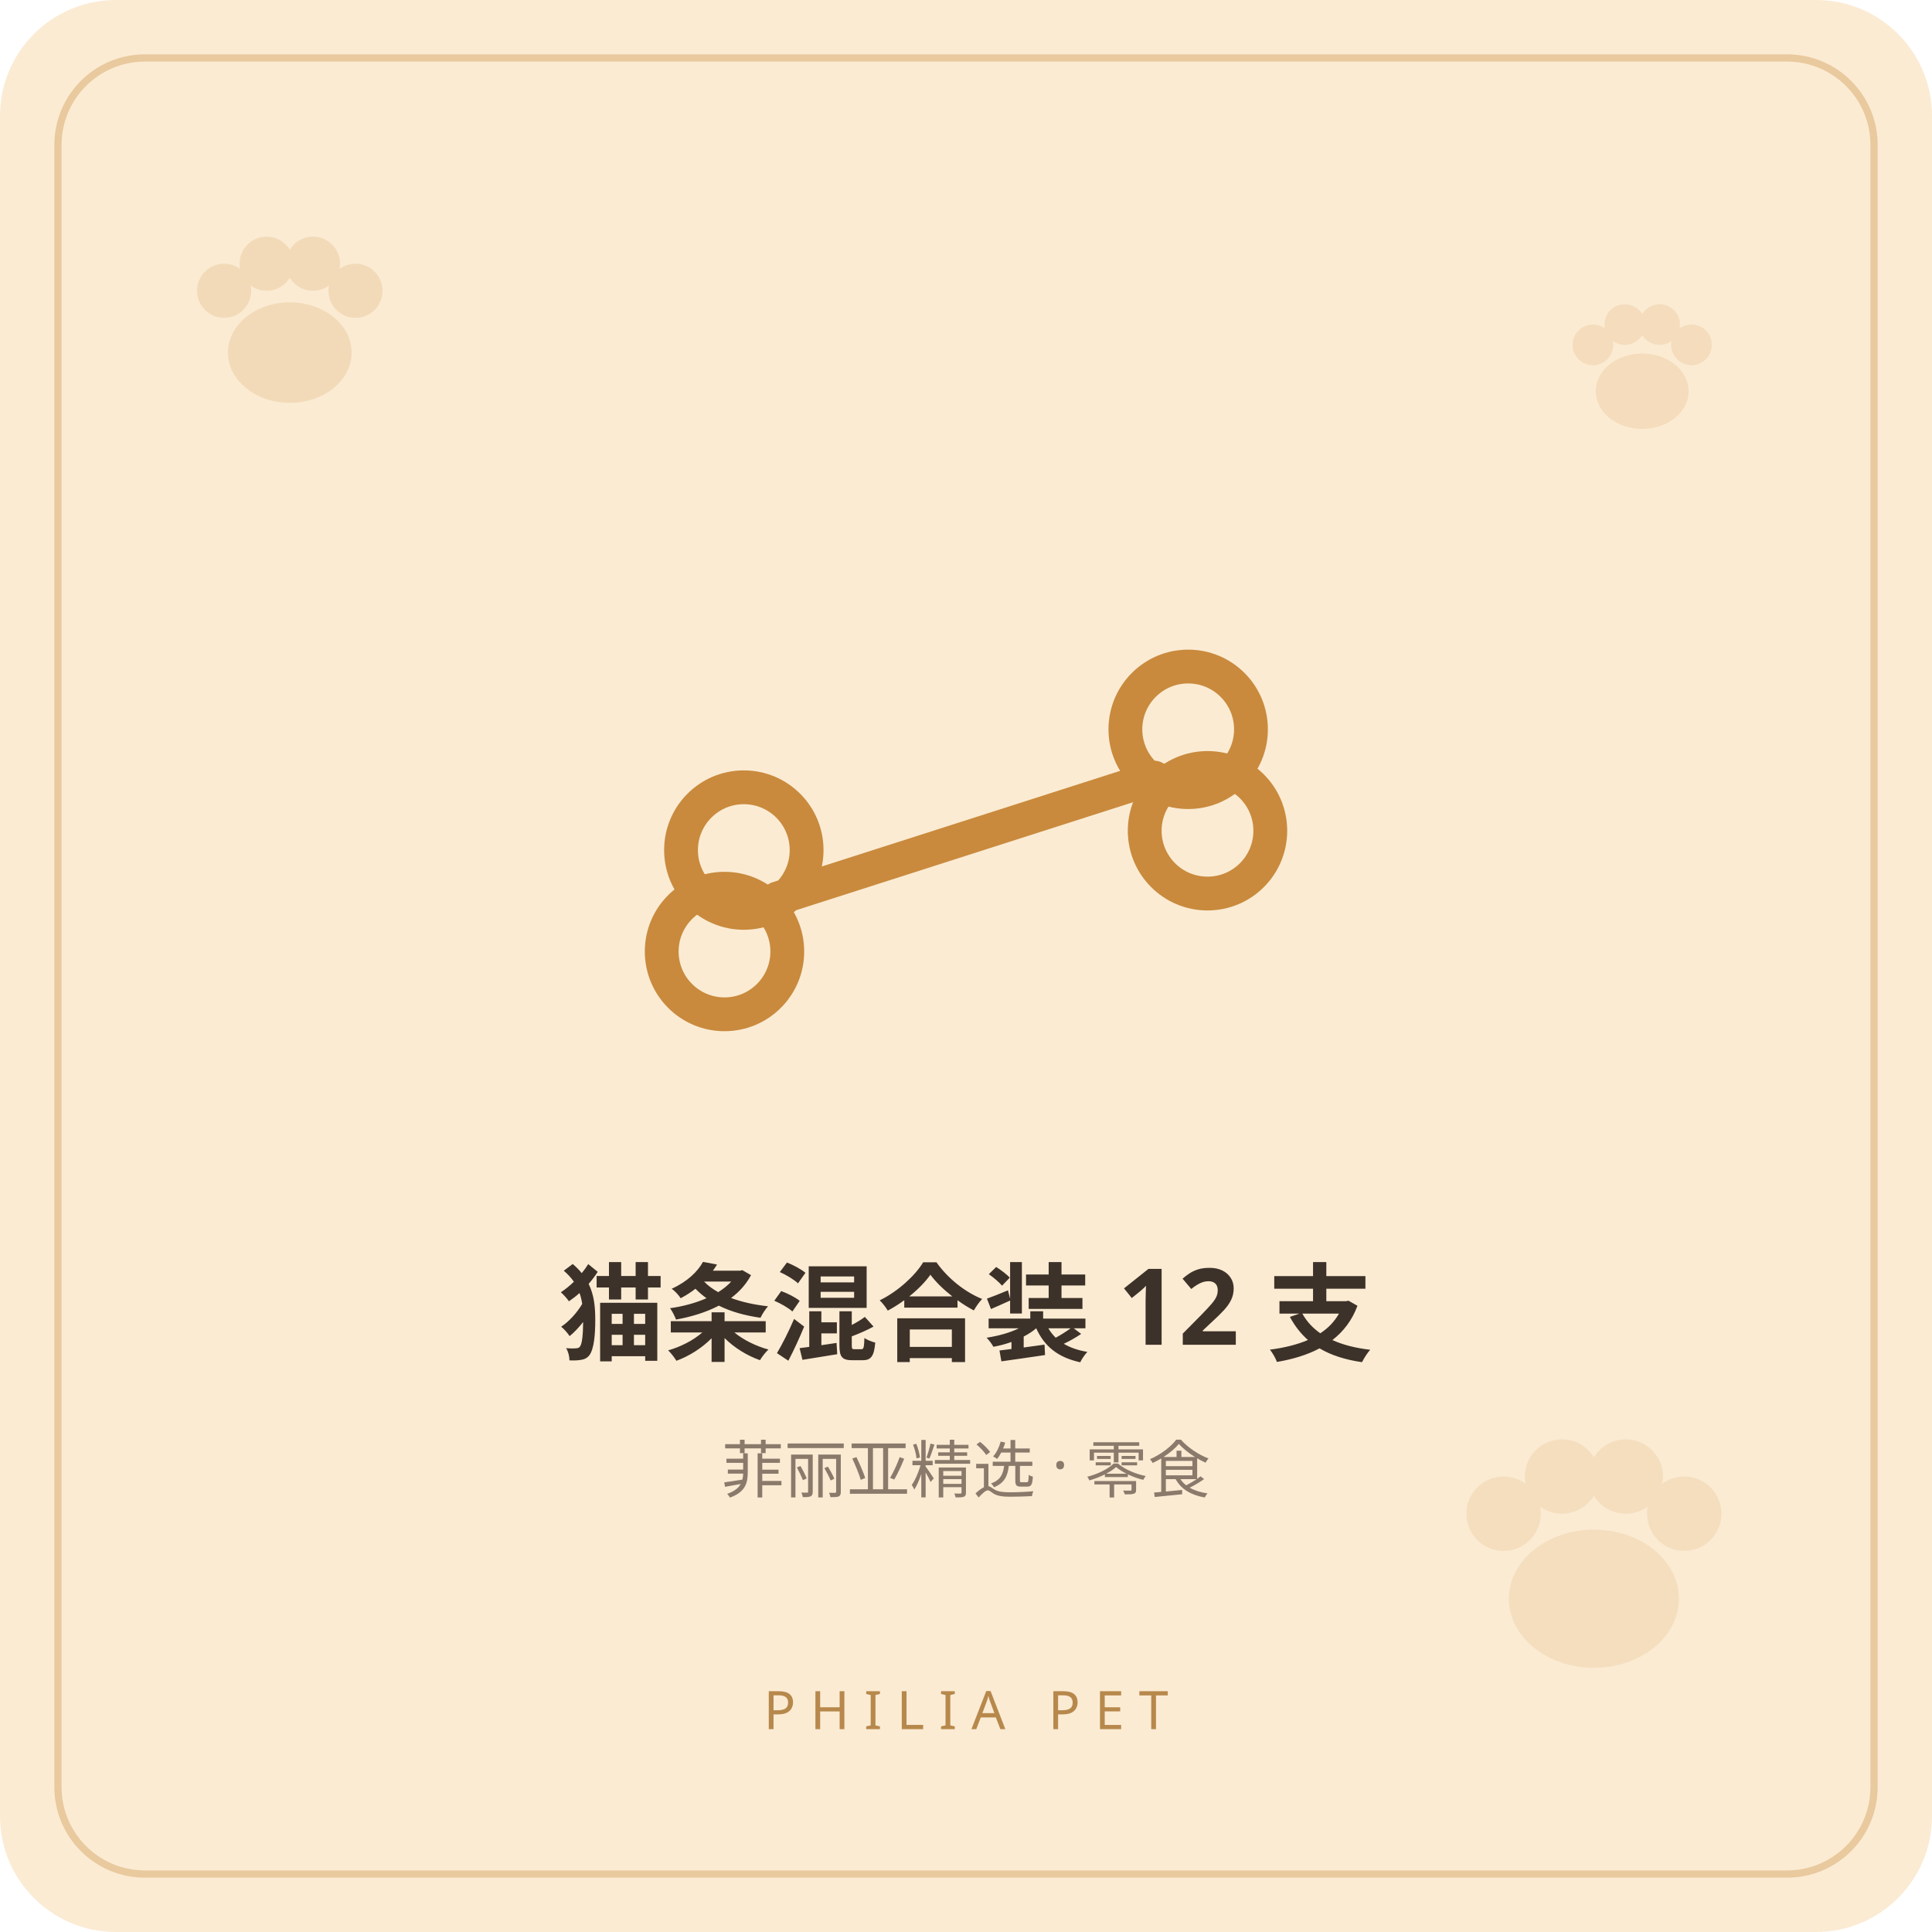
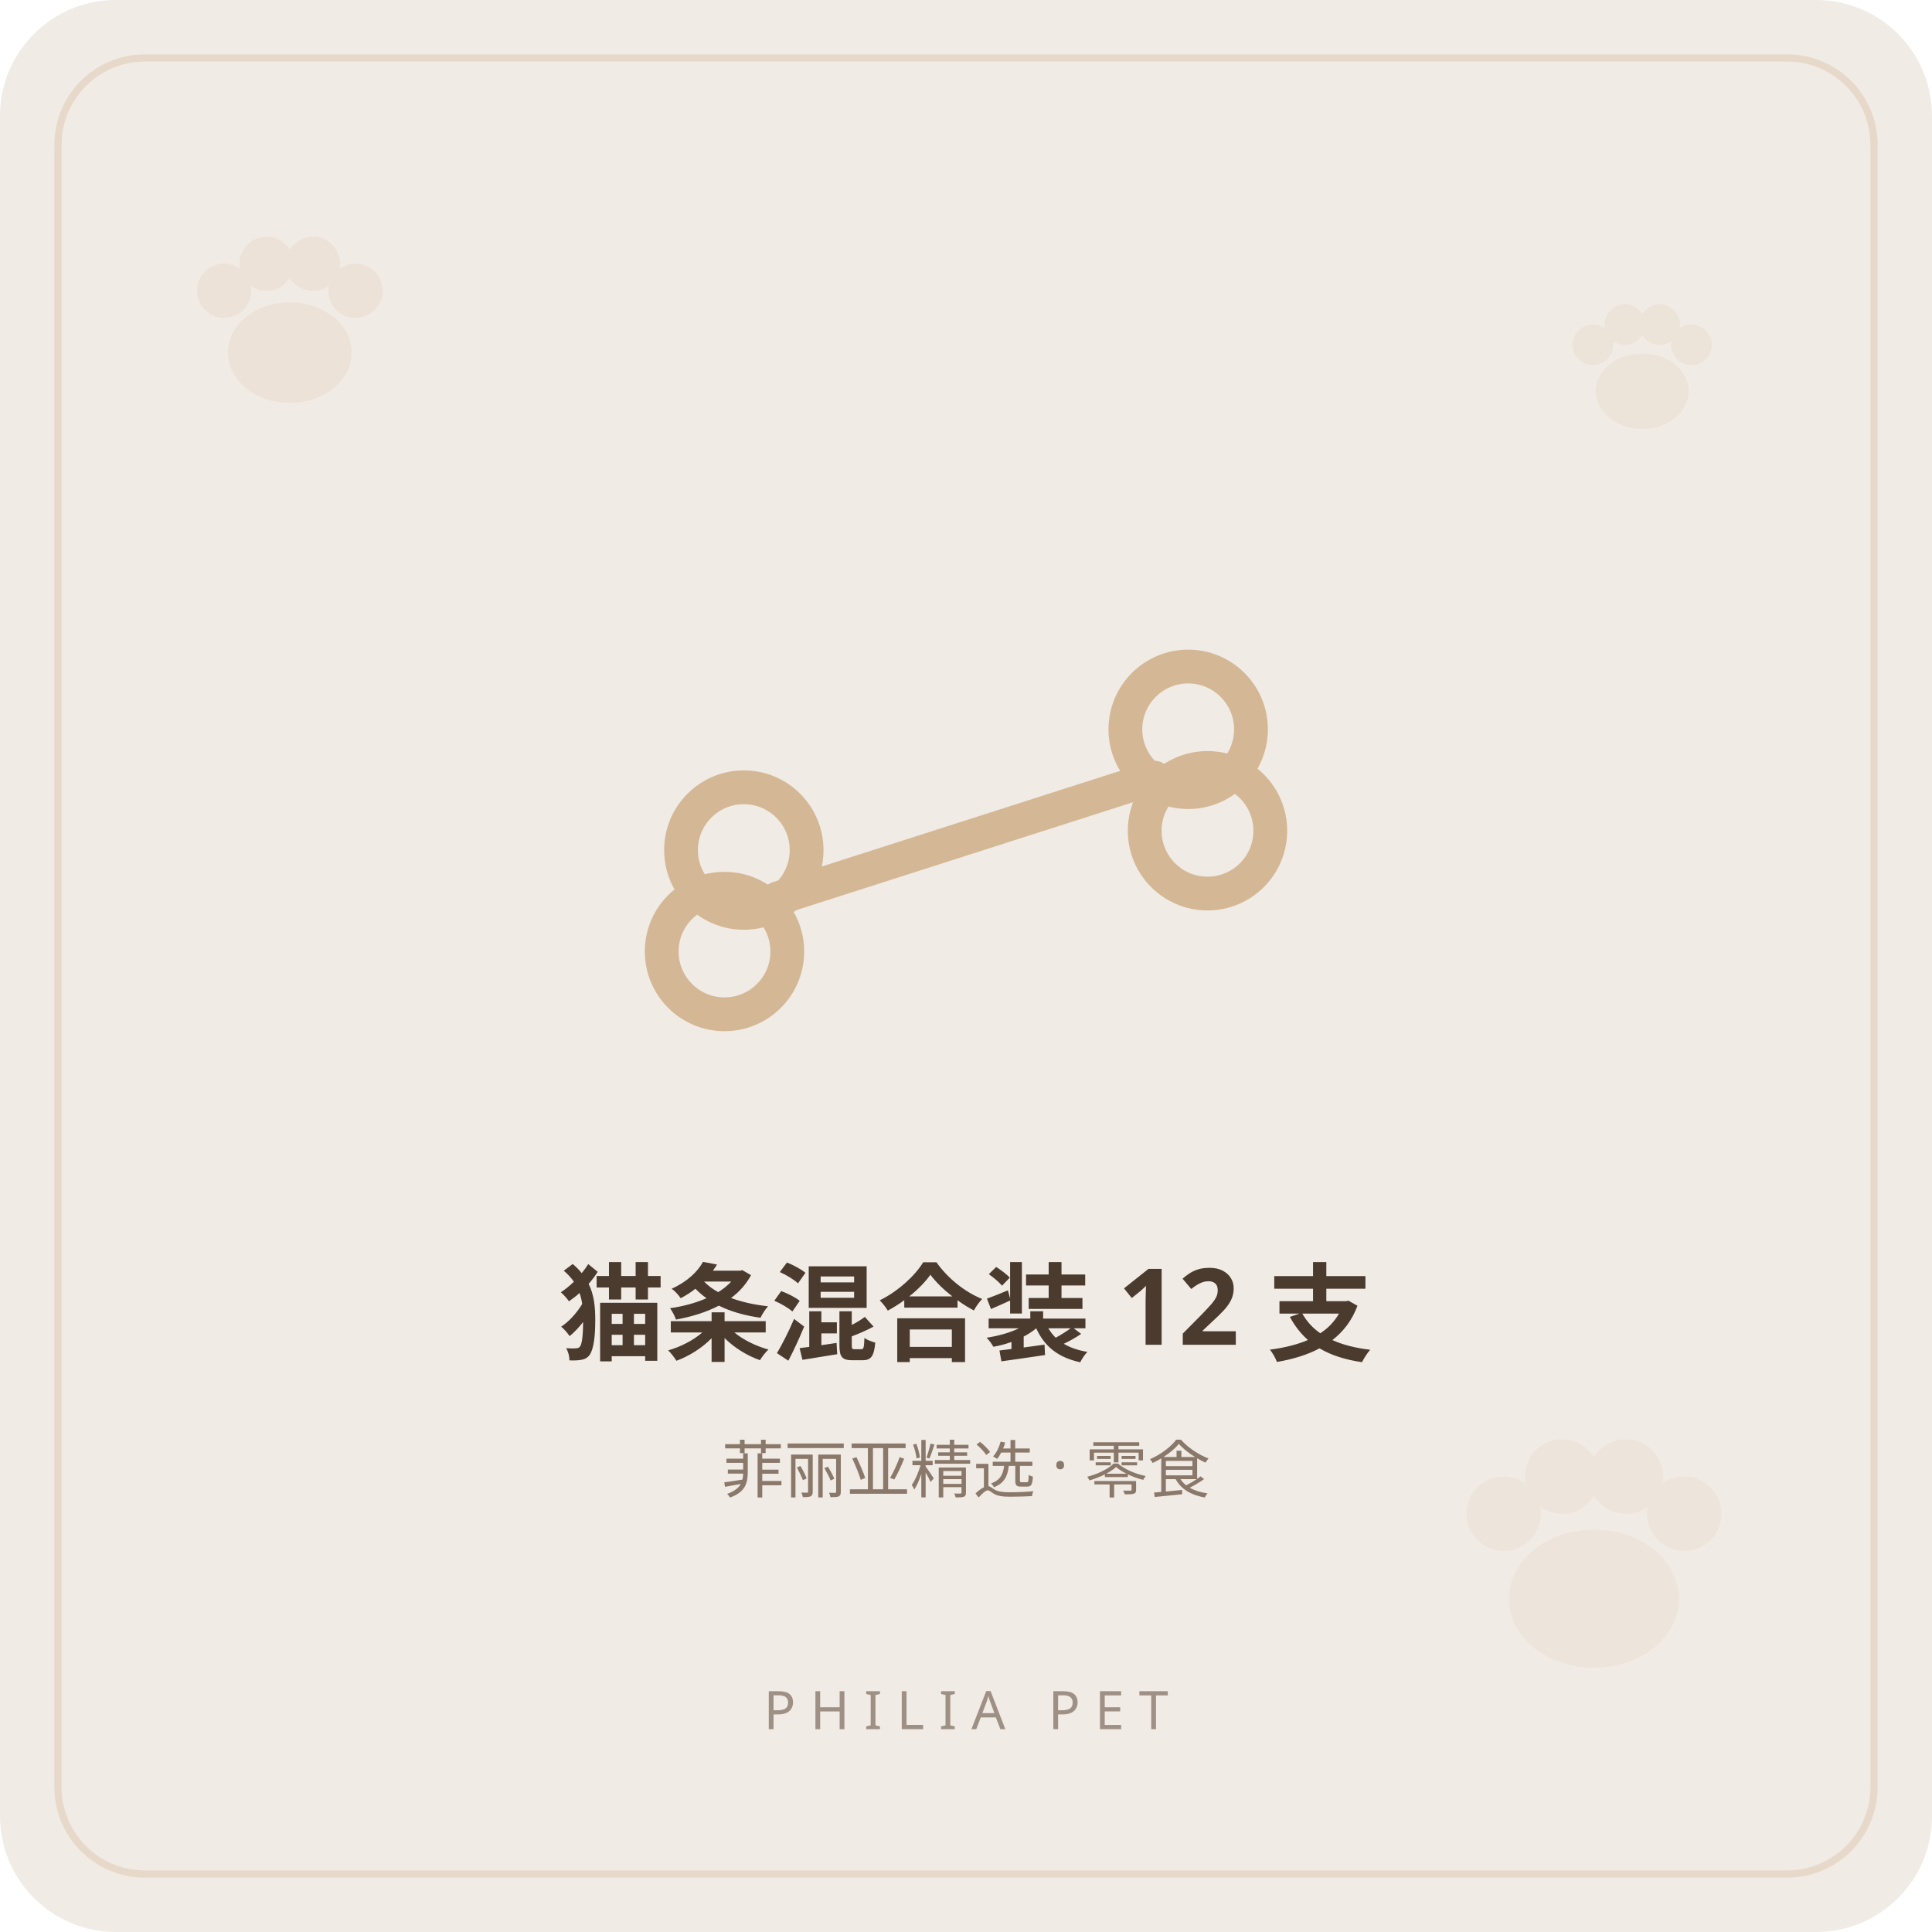
<svg xmlns="http://www.w3.org/2000/svg" width="800" height="800" viewBox="0 0 800 800">
-   <rect width="800" height="800" rx="48" fill="#FBEBD3" />
-   <rect x="24" y="24" width="752" height="752" rx="36" fill="none" stroke="#C98A3D" stroke-width="3" opacity="0.35" />
-   <g transform="translate(120 130) scale(1.6)" fill="#C98A3D" opacity="0.18">
+   <rect width="800" height="800" rx="48" fill="#F1EBE5" />
+   <rect x="24" y="24" width="752" height="752" rx="36" fill="none" stroke="#D4B896" stroke-width="3" opacity="0.35" />
+   <g transform="translate(120 130) scale(1.6)" fill="#D4B896" opacity="0.18">
    <ellipse cx="0" cy="10" rx="16" ry="13" />
    <circle cx="-17" cy="-6" r="7" />
    <circle cx="-6" cy="-13" r="7" />
    <circle cx="6" cy="-13" r="7" />
    <circle cx="17" cy="-6" r="7" />
  </g>
-   <g transform="translate(660 640) scale(2.2)" fill="#C98A3D" opacity="0.14">
+   <g transform="translate(660 640) scale(2.2)" fill="#D4B896" opacity="0.14">
    <ellipse cx="0" cy="10" rx="16" ry="13" />
    <circle cx="-17" cy="-6" r="7" />
    <circle cx="-6" cy="-13" r="7" />
    <circle cx="6" cy="-13" r="7" />
    <circle cx="17" cy="-6" r="7" />
  </g>
-   <g transform="translate(680 150) scale(1.2)" fill="#C98A3D" opacity="0.16">
+   <g transform="translate(680 150) scale(1.2)" fill="#D4B896" opacity="0.16">
    <ellipse cx="0" cy="10" rx="16" ry="13" />
    <circle cx="-17" cy="-6" r="7" />
    <circle cx="-6" cy="-13" r="7" />
    <circle cx="6" cy="-13" r="7" />
    <circle cx="17" cy="-6" r="7" />
  </g>
-   <g fill="none" stroke="#C98A3D" stroke-width="14" stroke-linecap="round">
+   <g fill="none" stroke="#D4B896" stroke-width="14" stroke-linecap="round">
    <path d="M322 372 L478 322" />
    <circle cx="308" cy="352" r="26" />
    <circle cx="300" cy="394" r="26" />
    <circle cx="492" cy="302" r="26" />
    <circle cx="500" cy="344" r="26" />
  </g>
-   <text x="400" y="560" text-anchor="middle" font-family="'PingFang SC','Microsoft YaHei',sans-serif" font-size="44" font-weight="600" fill="#3D3229">猫条混合装 12 支</text>
-   <text x="400" y="618" text-anchor="middle" font-family="'PingFang SC','Microsoft YaHei',sans-serif" font-size="26" fill="#8A7A6B">菲丽亚精选 · 零食</text>
-   <text x="400" y="716" text-anchor="middle" font-family="'PingFang SC','Microsoft YaHei',sans-serif" font-size="22" letter-spacing="6" fill="#A66F2A" opacity="0.8">PHILIA PET</text>
+   <text x="400" y="560" text-anchor="middle" font-family="'PingFang SC','Microsoft YaHei',sans-serif" font-size="44" font-weight="600" fill="#4A3B2E">猫条混合装 12 支</text>
+   <text x="400" y="618" text-anchor="middle" font-family="'PingFang SC','Microsoft YaHei',sans-serif" font-size="26" fill="#8A796B">菲丽亚精选 · 零食</text>
+   <text x="400" y="716" text-anchor="middle" font-family="'PingFang SC','Microsoft YaHei',sans-serif" font-size="22" letter-spacing="6" fill="#8A796B" opacity="0.8">PHILIA PET</text>
</svg>
